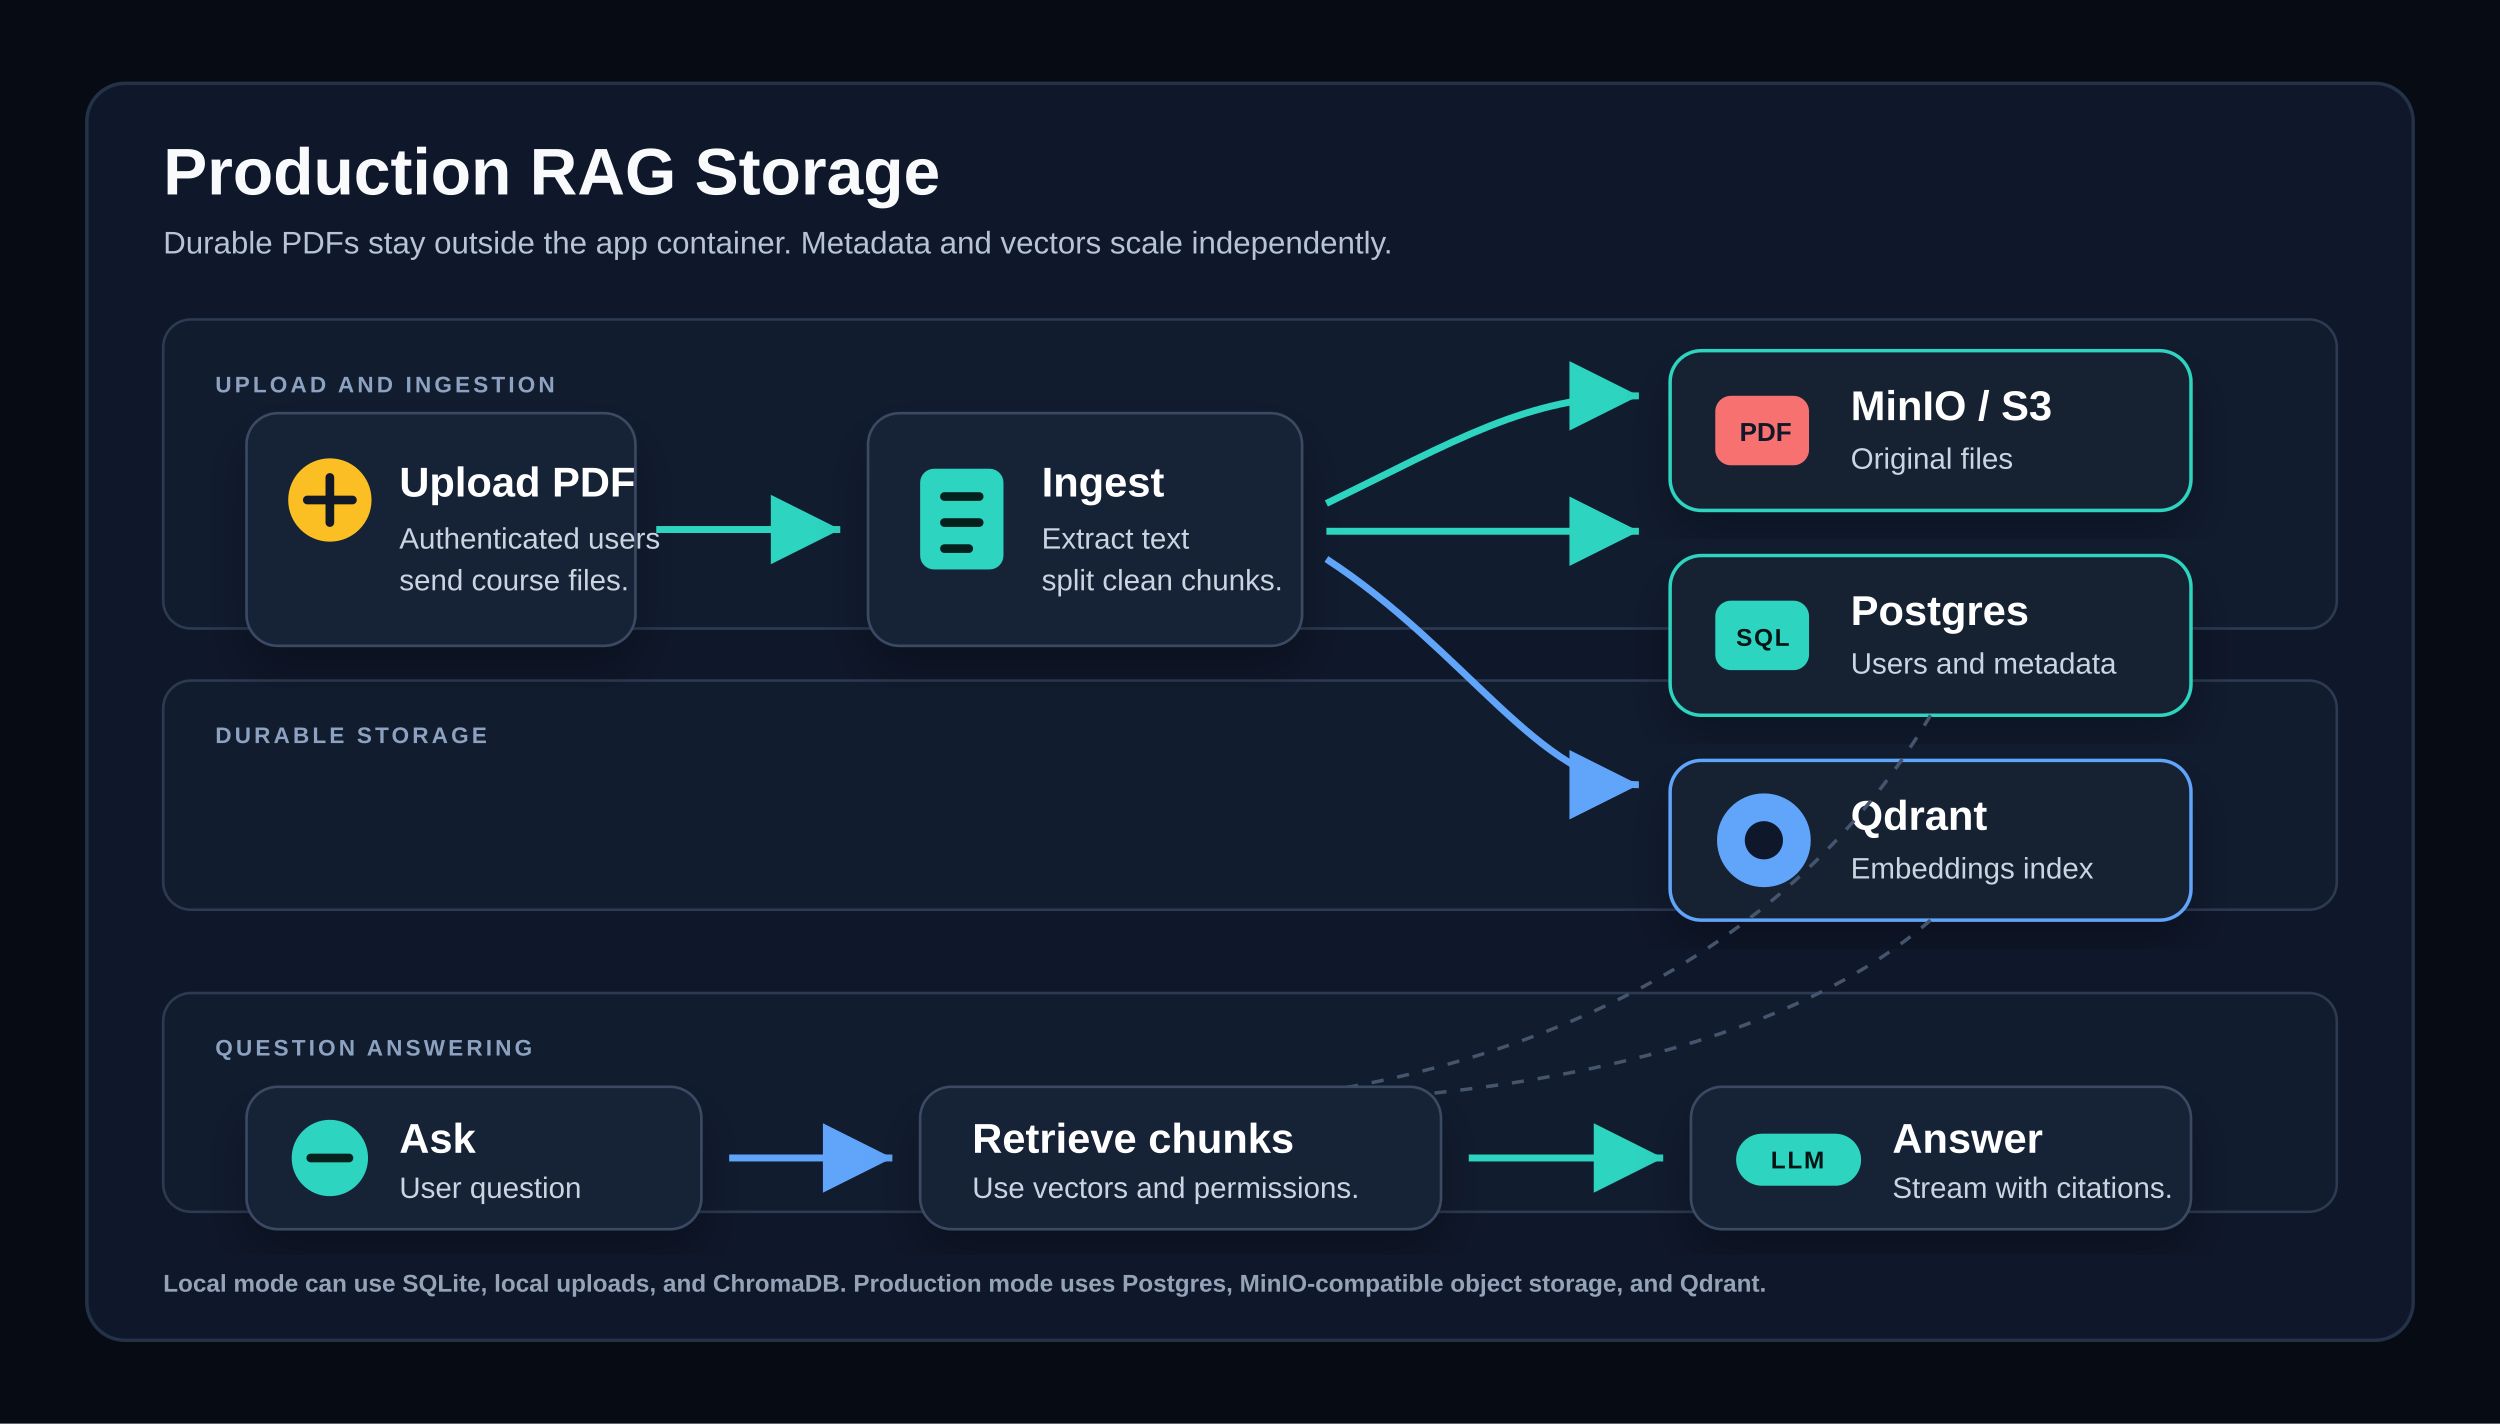
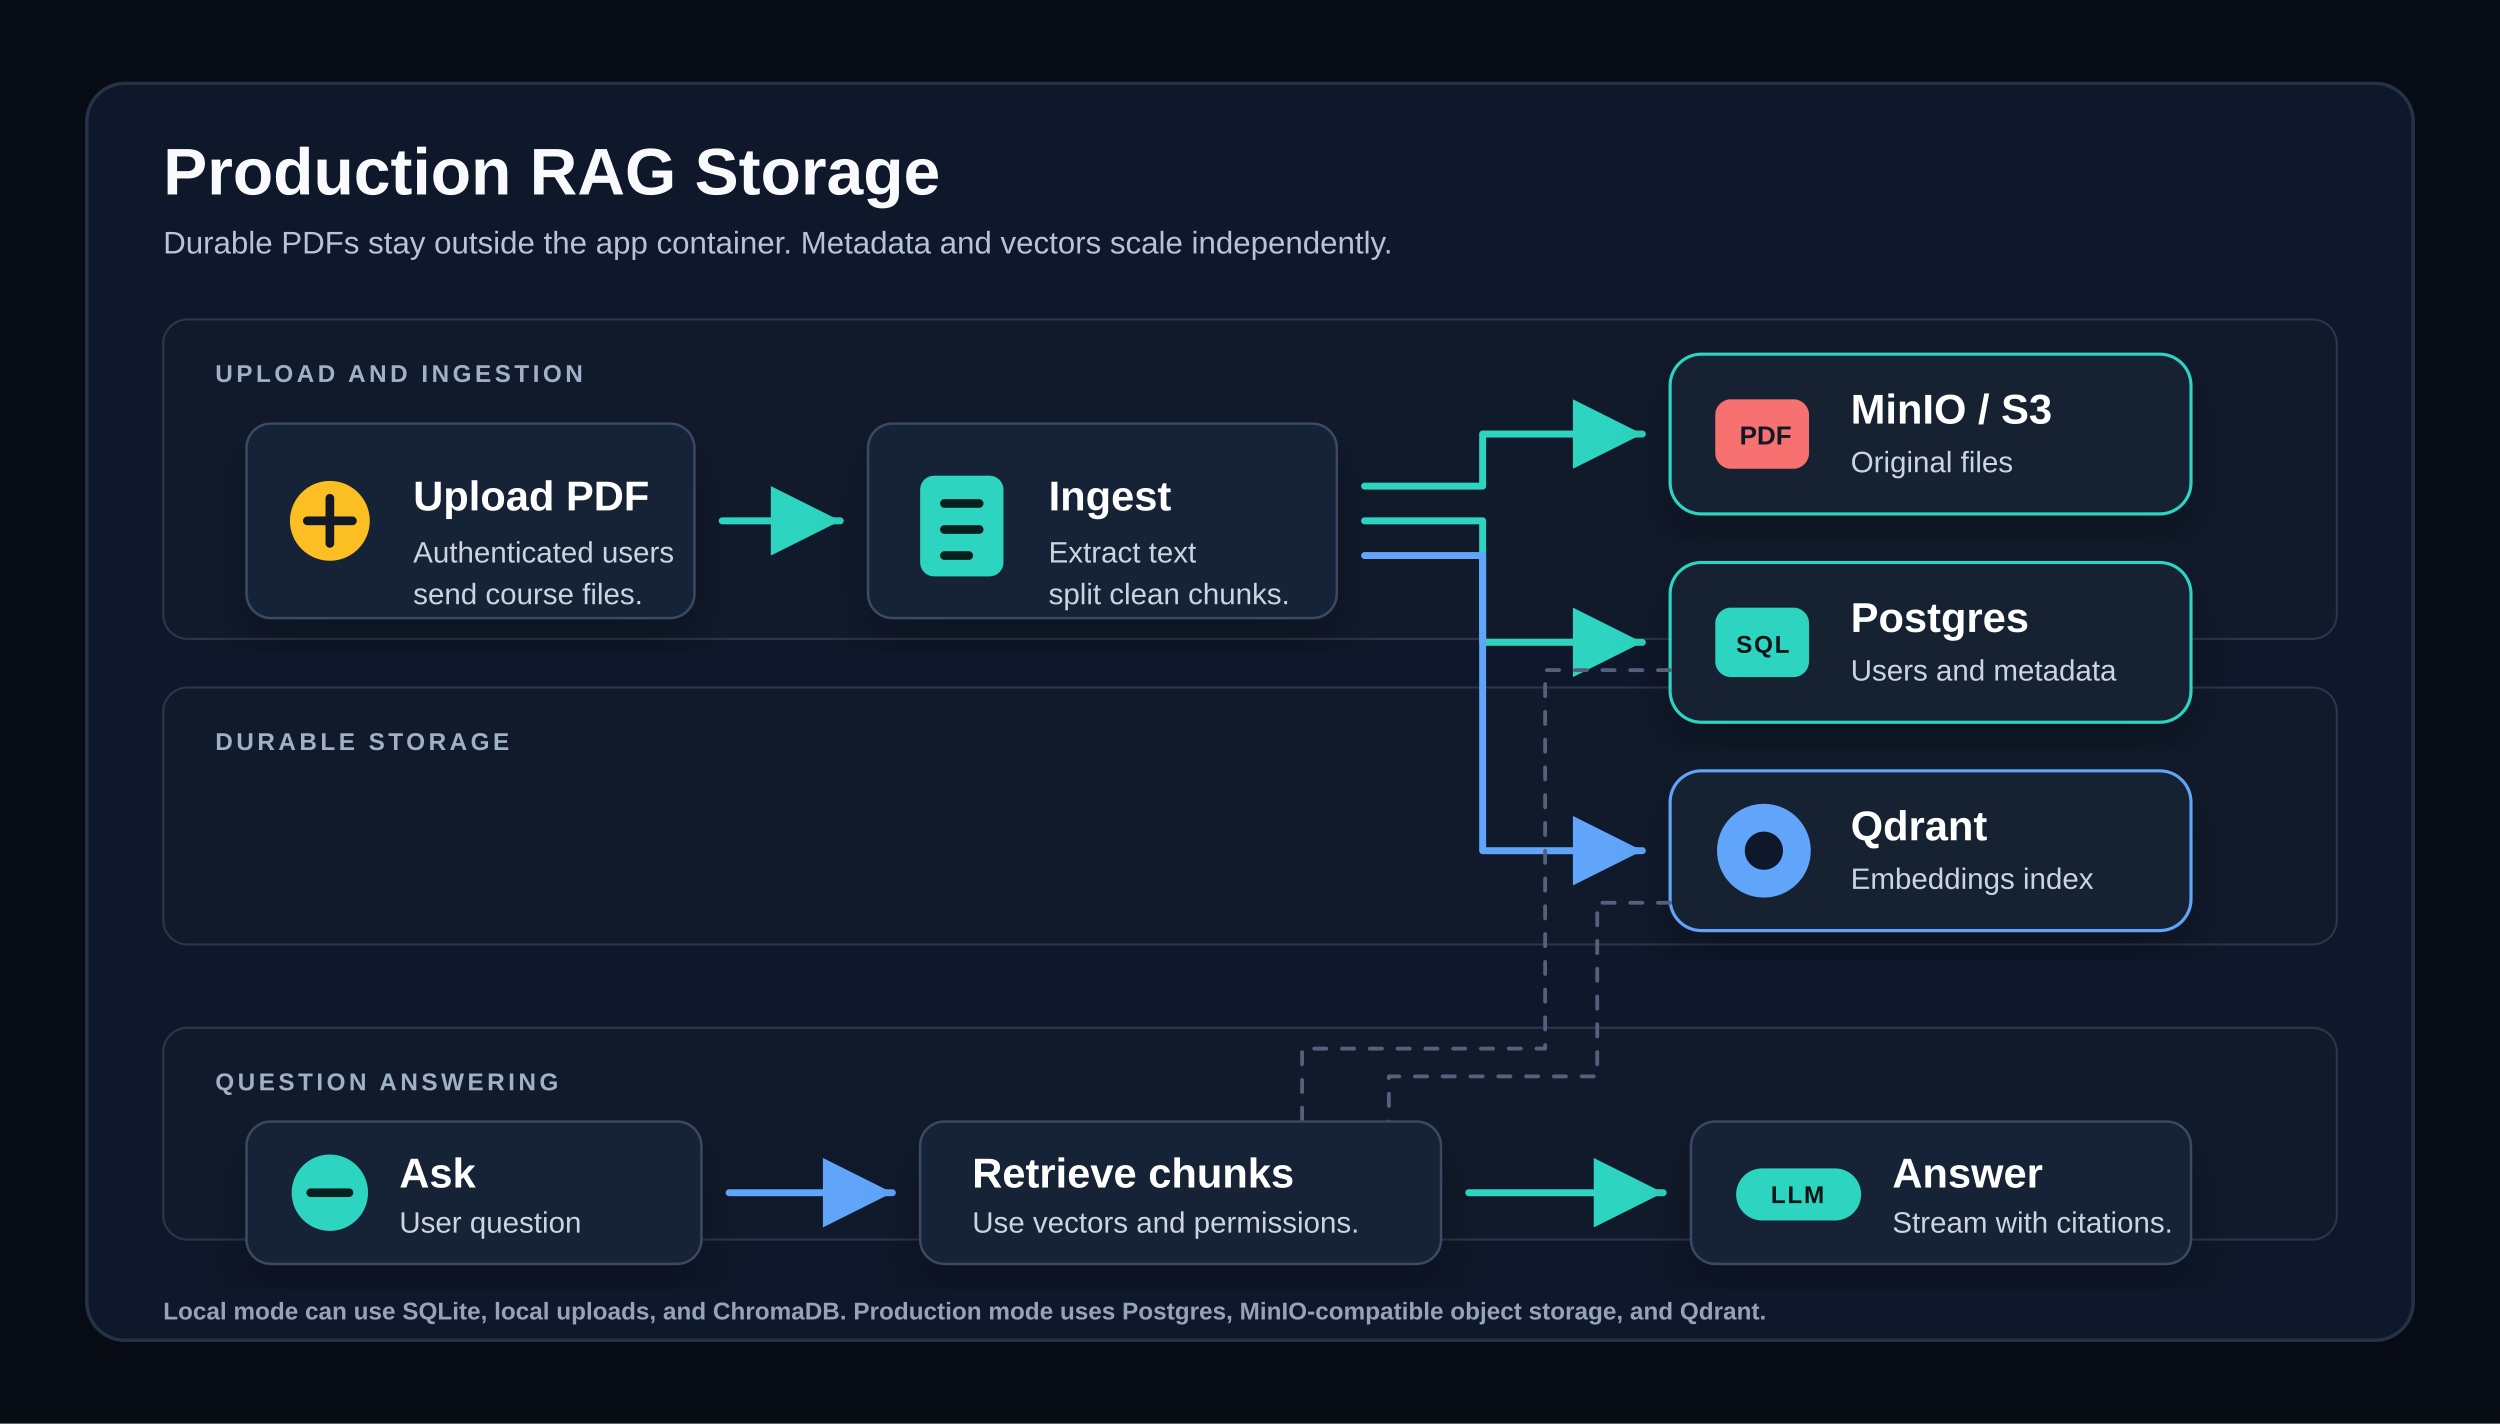
<svg xmlns="http://www.w3.org/2000/svg" width="1440" height="820" viewBox="0 0 1440 820" role="img" aria-labelledby="title desc">
  <defs>
    <marker id="arrowGreen" markerWidth="14" markerHeight="14" refX="12" refY="7" orient="auto">
      <path d="M2 2 L12 7 L2 12 Z" fill="#2dd4bf" />
    </marker>
    <marker id="arrowBlue" markerWidth="14" markerHeight="14" refX="12" refY="7" orient="auto">
      <path d="M2 2 L12 7 L2 12 Z" fill="#60a5fa" />
    </marker>
    <filter id="shadow" x="-12%" y="-18%" width="124%" height="136%">
      <feDropShadow dx="0" dy="14" stdDeviation="14" flood-color="#000000" flood-opacity="0.28" />
    </filter>
    <style>
      .page { fill: #070b14; }
      .frame { fill: #0f172a; stroke: #243247; stroke-width: 2; }
-       .lane { fill: #111c2f; stroke: #2c3a52; stroke-width: 1.5; }
-       .node { fill: #182235; stroke: #3a4a64; stroke-width: 1.5; filter: url(#shadow); }
-       .store { fill: #142033; stroke: #2dd4bf; stroke-width: 2; filter: url(#shadow); }
-       .vector { fill: #142033; stroke: #60a5fa; stroke-width: 2; filter: url(#shadow); }
+       .lane { fill: #111a2b; stroke: #29364c; stroke-width: 1.2; }
+       .node { fill: #182235; stroke: #3a4a64; stroke-width: 1.4; filter: url(#shadow); }
+       .store { fill: #142033; stroke: #2dd4bf; stroke-width: 1.8; filter: url(#shadow); }
+       .vector { fill: #142033; stroke: #60a5fa; stroke-width: 1.8; filter: url(#shadow); }
      text { font-family: Arial, sans-serif; }
      .title { fill: #f8fafc; font-size: 38px; font-weight: 800; }
      .subtitle { fill: #b7c4d8; font-size: 18px; font-weight: 500; }
-       .laneText { fill: #8da2c0; font-size: 13px; font-weight: 700; letter-spacing: 1.8px; }
+       .laneText { fill: #9fb0c9; font-size: 14px; font-weight: 700; letter-spacing: 2px; }
      .label { fill: #ffffff; font-size: 24px; font-weight: 800; }
      .body { fill: #cbd5e1; font-size: 17px; font-weight: 500; }
      .small { fill: #94a3b8; font-size: 14px; font-weight: 600; }
      .tag { fill: #041314; font-size: 14px; font-weight: 800; letter-spacing: 1px; }
-       .green { stroke: #2dd4bf; stroke-width: 4; fill: none; marker-end: url(#arrowGreen); }
-       .blue { stroke: #60a5fa; stroke-width: 4; fill: none; marker-end: url(#arrowBlue); }
-       .mutedLine { stroke: #45556e; stroke-width: 2; stroke-dasharray: 7 8; fill: none; }
+       .green { stroke: #2dd4bf; stroke-width: 4; fill: none; marker-end: url(#arrowGreen); stroke-linecap: round; stroke-linejoin: round; }
+       .blue { stroke: #60a5fa; stroke-width: 4; fill: none; marker-end: url(#arrowBlue); stroke-linecap: round; stroke-linejoin: round; }
+       .mutedLine { stroke: #52627c; stroke-width: 2.2; stroke-dasharray: 7 9; fill: none; stroke-linecap: round; stroke-linejoin: round; }
      .iconGreen { fill: #2dd4bf; }
      .iconBlue { fill: #60a5fa; }
      .iconRed { fill: #f87171; }
      .iconAmber { fill: #fbbf24; }
      .chip { fill: #2dd4bf; }
    </style>
  </defs>
  <rect class="page" width="1440" height="820" />
  <rect x="50" y="48" width="1340" height="724" rx="22" class="frame" />
  <text x="94" y="112" class="title">Production RAG Storage</text>
  <text x="94" y="146" class="subtitle">Durable PDFs stay outside the app container. Metadata and vectors scale independently.</text>
-   <rect x="94" y="184" width="1252" height="178" rx="16" class="lane" />
-   <text x="124" y="226" class="laneText">UPLOAD AND INGESTION</text>
-   <rect x="94" y="392" width="1252" height="132" rx="16" class="lane" />
-   <text x="124" y="428" class="laneText">DURABLE STORAGE</text>
-   <rect x="94" y="572" width="1252" height="126" rx="16" class="lane" />
-   <text x="124" y="608" class="laneText">QUESTION ANSWERING</text>
-   <g transform="translate(142 238)">
-     <rect width="224" height="134" rx="18" class="node" />
-     <circle cx="48" cy="50" r="24" class="iconAmber" />
-     <path d="M48 37v26M35 50h26" stroke="#111827" stroke-width="5" stroke-linecap="round" />
-     <text x="88" y="48" class="label">Upload PDF</text>
-     <text x="88" y="78" class="body">Authenticated users</text>
-     <text x="88" y="102" class="body">send course files.</text>
+   <rect x="94" y="184" width="1252" height="184" rx="14" class="lane" />
+   <text x="124" y="220" class="laneText">UPLOAD AND INGESTION</text>
+   <rect x="94" y="396" width="1252" height="148" rx="14" class="lane" />
+   <text x="124" y="432" class="laneText">DURABLE STORAGE</text>
+   <rect x="94" y="592" width="1252" height="122" rx="14" class="lane" />
+   <text x="124" y="628" class="laneText">QUESTION ANSWERING</text>
+   <g transform="translate(142 244)">
+     <rect width="258" height="112" rx="14" class="node" />
+     <circle cx="48" cy="56" r="23" class="iconAmber" />
+     <path d="M48 43v26M35 56h26" stroke="#111827" stroke-width="5" stroke-linecap="round" />
+     <text x="96" y="50" class="label">Upload PDF</text>
+     <text x="96" y="80" class="body">Authenticated users</text>
+     <text x="96" y="104" class="body">send course files.</text>
  </g>
-   <path class="green" d="M378 305 H484" />
-   <g transform="translate(500 238)">
-     <rect width="250" height="134" rx="18" class="node" />
-     <rect x="30" y="32" width="48" height="58" rx="8" class="iconGreen" />
-     <path d="M44 48h20M44 63h20M44 78h14" stroke="#06201d" stroke-width="5" stroke-linecap="round" />
-     <text x="100" y="48" class="label">Ingest</text>
-     <text x="100" y="78" class="body">Extract text</text>
-     <text x="100" y="102" class="body">split clean chunks.</text>
+   <path class="green" d="M416 300 H484" />
+   <g transform="translate(500 244)">
+     <rect width="270" height="112" rx="14" class="node" />
+     <rect x="30" y="30" width="48" height="58" rx="8" class="iconGreen" />
+     <path d="M44 46h20M44 61h20M44 76h14" stroke="#06201d" stroke-width="5" stroke-linecap="round" />
+     <text x="104" y="50" class="label">Ingest</text>
+     <text x="104" y="80" class="body">Extract text</text>
+     <text x="104" y="104" class="body">split clean chunks.</text>
  </g>
-   <path class="green" d="M764 290 C838 254 880 228 944 228" />
-   <path class="green" d="M764 306 C848 306 879 306 944 306" />
-   <path class="blue" d="M764 322 C844 374 888 452 944 452" />
-   <g transform="translate(962 202)">
+   <path class="green" d="M786 280 H854 V250 H946" />
+   <path class="green" d="M786 300 H854 V370 H946" />
+   <path class="blue" d="M786 320 H854 V490 H946" />
+   <g transform="translate(962 204)">
    <rect width="300" height="92" rx="18" class="store" />
    <rect x="26" y="26" width="54" height="40" rx="9" class="iconRed" />
    <text x="40" y="52" fill="#111827" font-family="Arial, sans-serif" font-size="15" font-weight="900">PDF</text>
    <text x="104" y="40" class="label">MinIO / S3</text>
    <text x="104" y="68" class="body">Original files</text>
  </g>
-   <g transform="translate(962 320)">
+   <g transform="translate(962 324)">
    <rect width="300" height="92" rx="18" class="store" />
    <rect x="26" y="26" width="54" height="40" rx="9" class="chip" />
    <text x="38" y="52" class="tag">SQL</text>
    <text x="104" y="40" class="label">Postgres</text>
    <text x="104" y="68" class="body">Users and metadata</text>
  </g>
-   <g transform="translate(962 438)">
+   <g transform="translate(962 444)">
    <rect width="300" height="92" rx="18" class="vector" />
    <circle cx="54" cy="46" r="27" class="iconBlue" />
    <circle cx="54" cy="46" r="11" fill="#0f172a" />
    <text x="104" y="40" class="label">Qdrant</text>
    <text x="104" y="68" class="body">Embeddings index</text>
  </g>
-   <path class="mutedLine" d="M1112 530 C1018 612 842 636 704 636" />
-   <path class="mutedLine" d="M1112 412 C1018 570 846 624 704 636" />
-   <g transform="translate(142 626)">
-     <rect width="262" height="82" rx="18" class="node" />
+   <path class="mutedLine" d="M962 386 H890 V604 H750 V646" />
+   <path class="mutedLine" d="M962 520 H920 V620 H800 V646" />
+   <g transform="translate(142 646)">
+     <rect width="262" height="82" rx="14" class="node" />
    <circle cx="48" cy="41" r="22" class="iconGreen" />
    <path d="M37 41h22" stroke="#07211e" stroke-width="5" stroke-linecap="round" />
    <text x="88" y="38" class="label">Ask</text>
    <text x="88" y="64" class="body">User question</text>
  </g>
-   <path class="blue" d="M420 667 H514" />
-   <g transform="translate(530 626)">
-     <rect width="300" height="82" rx="18" class="node" />
+   <path class="blue" d="M420 687 H514" />
+   <g transform="translate(530 646)">
+     <rect width="300" height="82" rx="14" class="node" />
    <text x="30" y="38" class="label">Retrieve chunks</text>
    <text x="30" y="64" class="body">Use vectors and permissions.</text>
  </g>
-   <path class="green" d="M846 667 H958" />
-   <g transform="translate(974 626)">
-     <rect width="288" height="82" rx="18" class="node" />
+   <path class="green" d="M846 687 H958" />
+   <g transform="translate(974 646)">
+     <rect width="288" height="82" rx="14" class="node" />
    <rect x="26" y="27" width="72" height="30" rx="15" class="chip" />
    <text x="46" y="47" class="tag">LLM</text>
    <text x="116" y="38" class="label">Answer</text>
    <text x="116" y="64" class="body">Stream with citations.</text>
  </g>
-   <text x="94" y="744" class="small">Local mode can use SQLite, local uploads, and ChromaDB. Production mode uses Postgres, MinIO-compatible object storage, and Qdrant.</text>
+   <text x="94" y="760" class="small">Local mode can use SQLite, local uploads, and ChromaDB. Production mode uses Postgres, MinIO-compatible object storage, and Qdrant.</text>
</svg>
